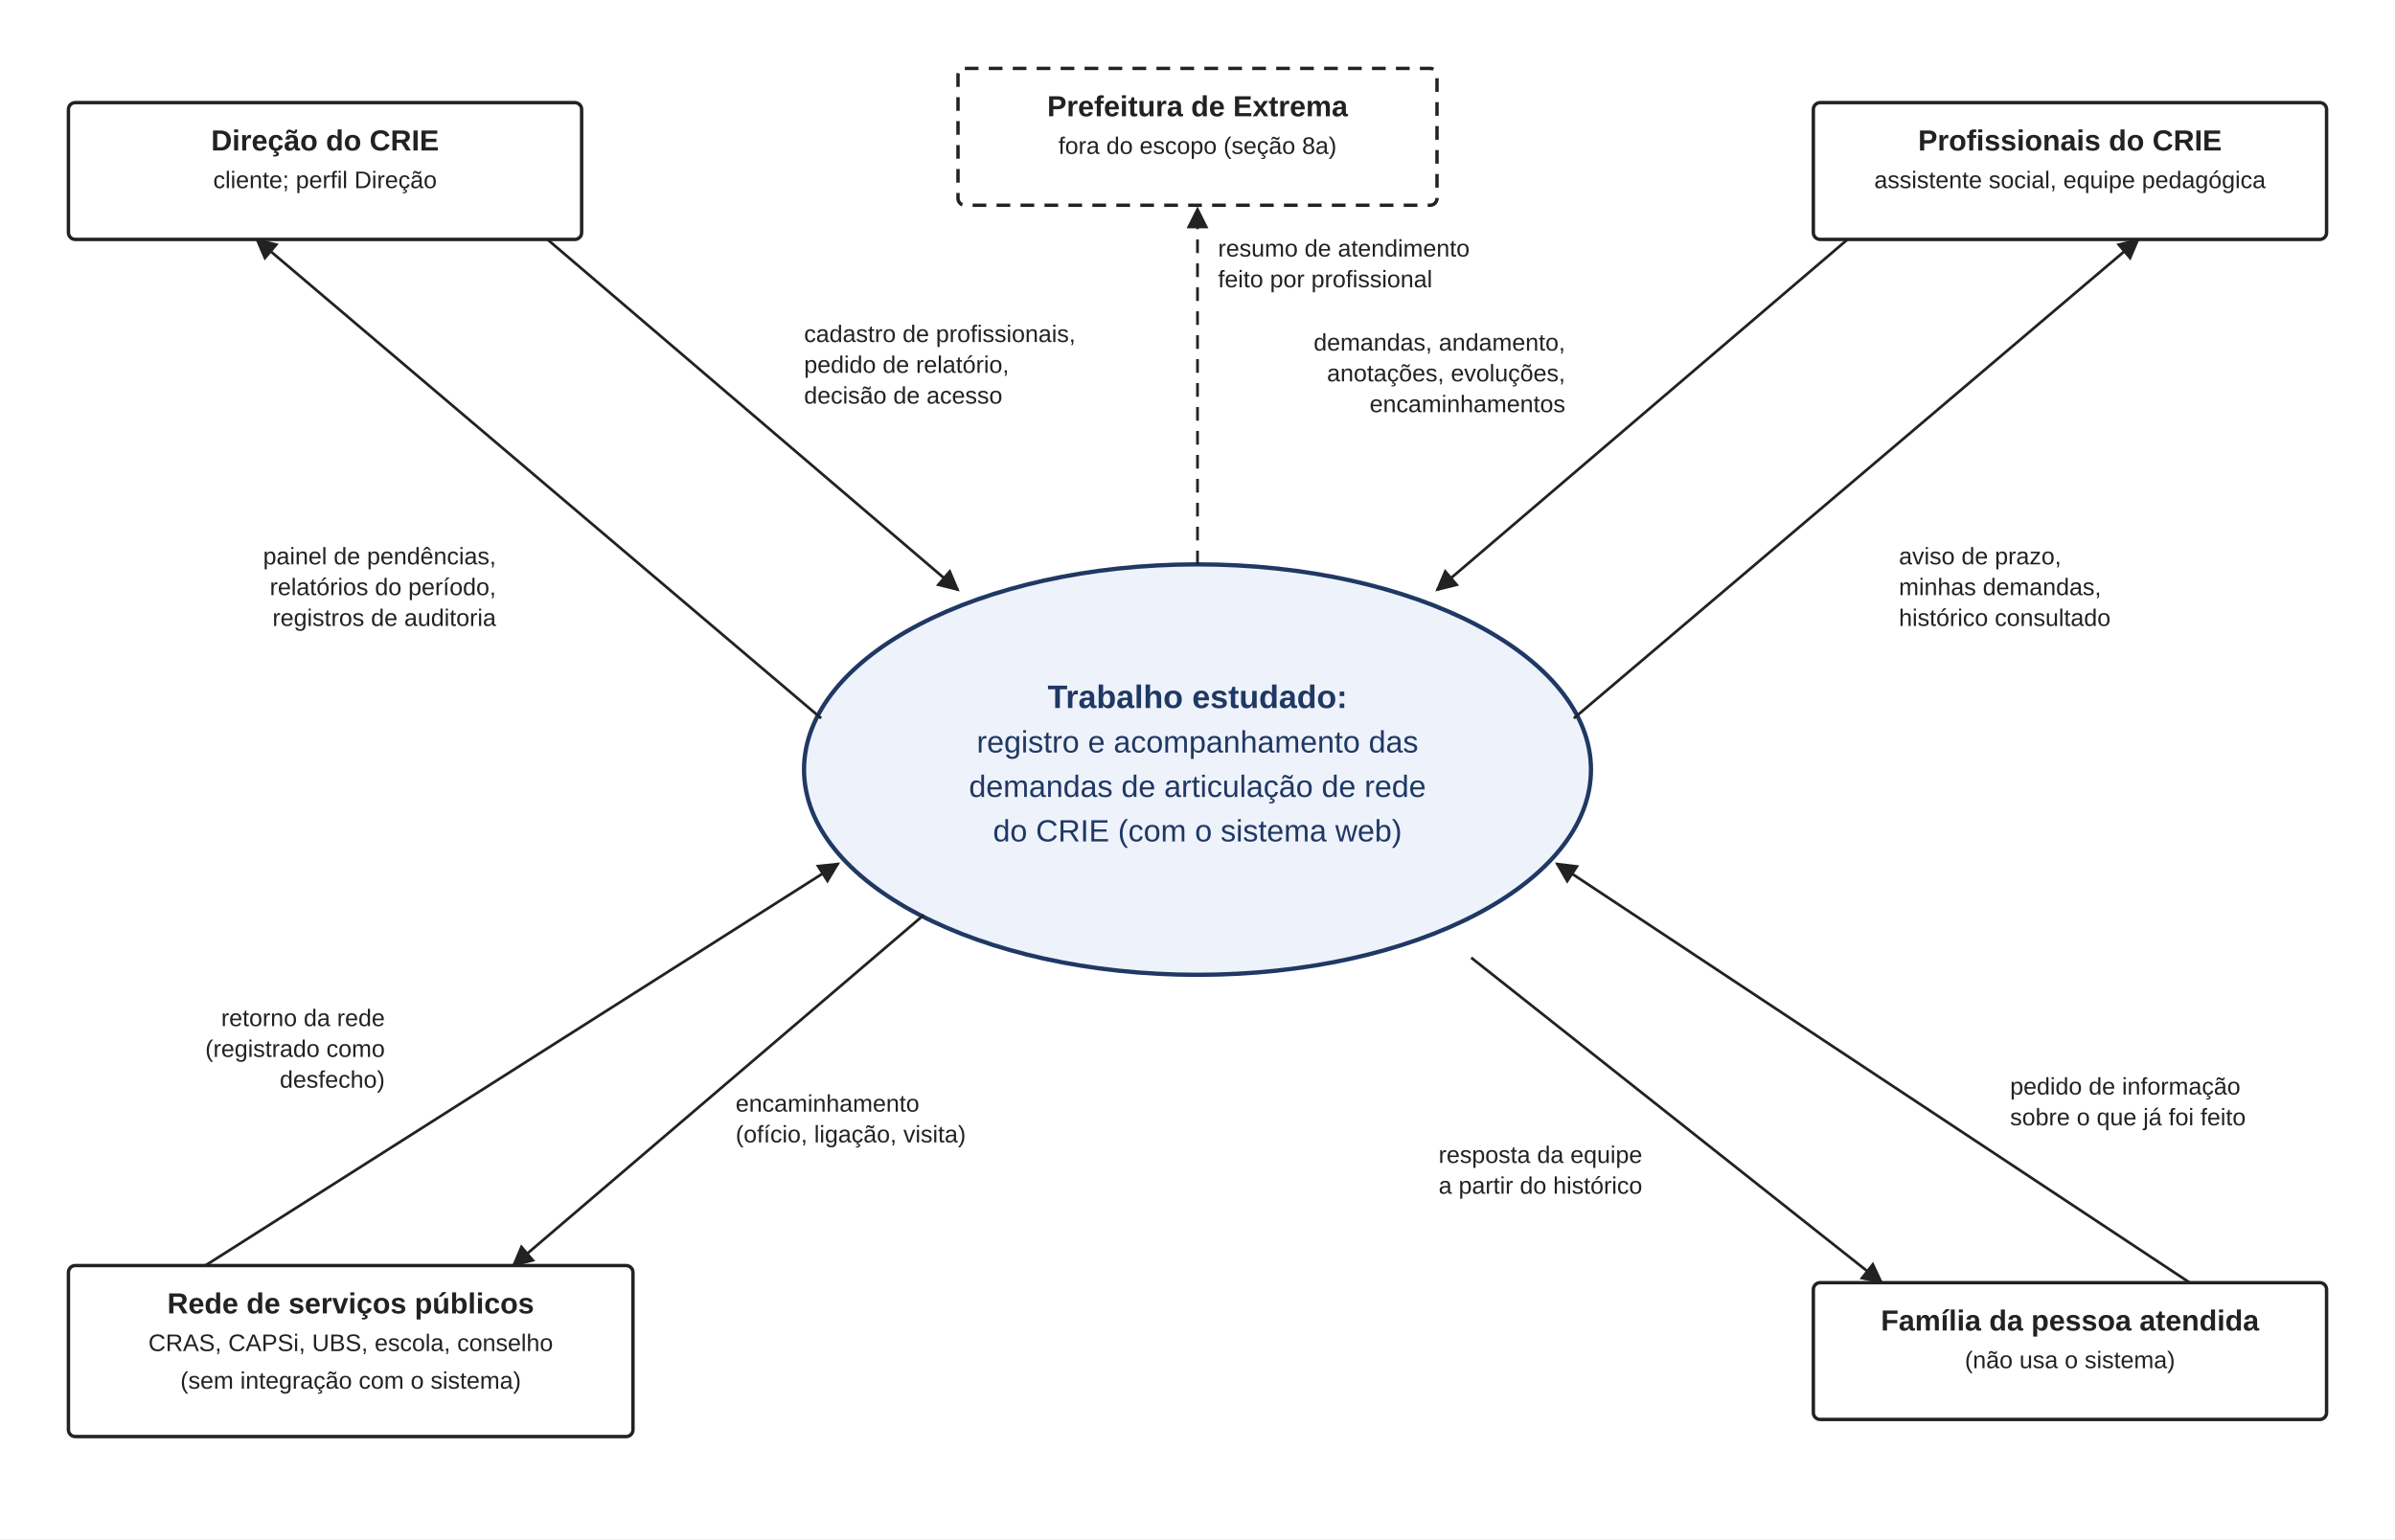
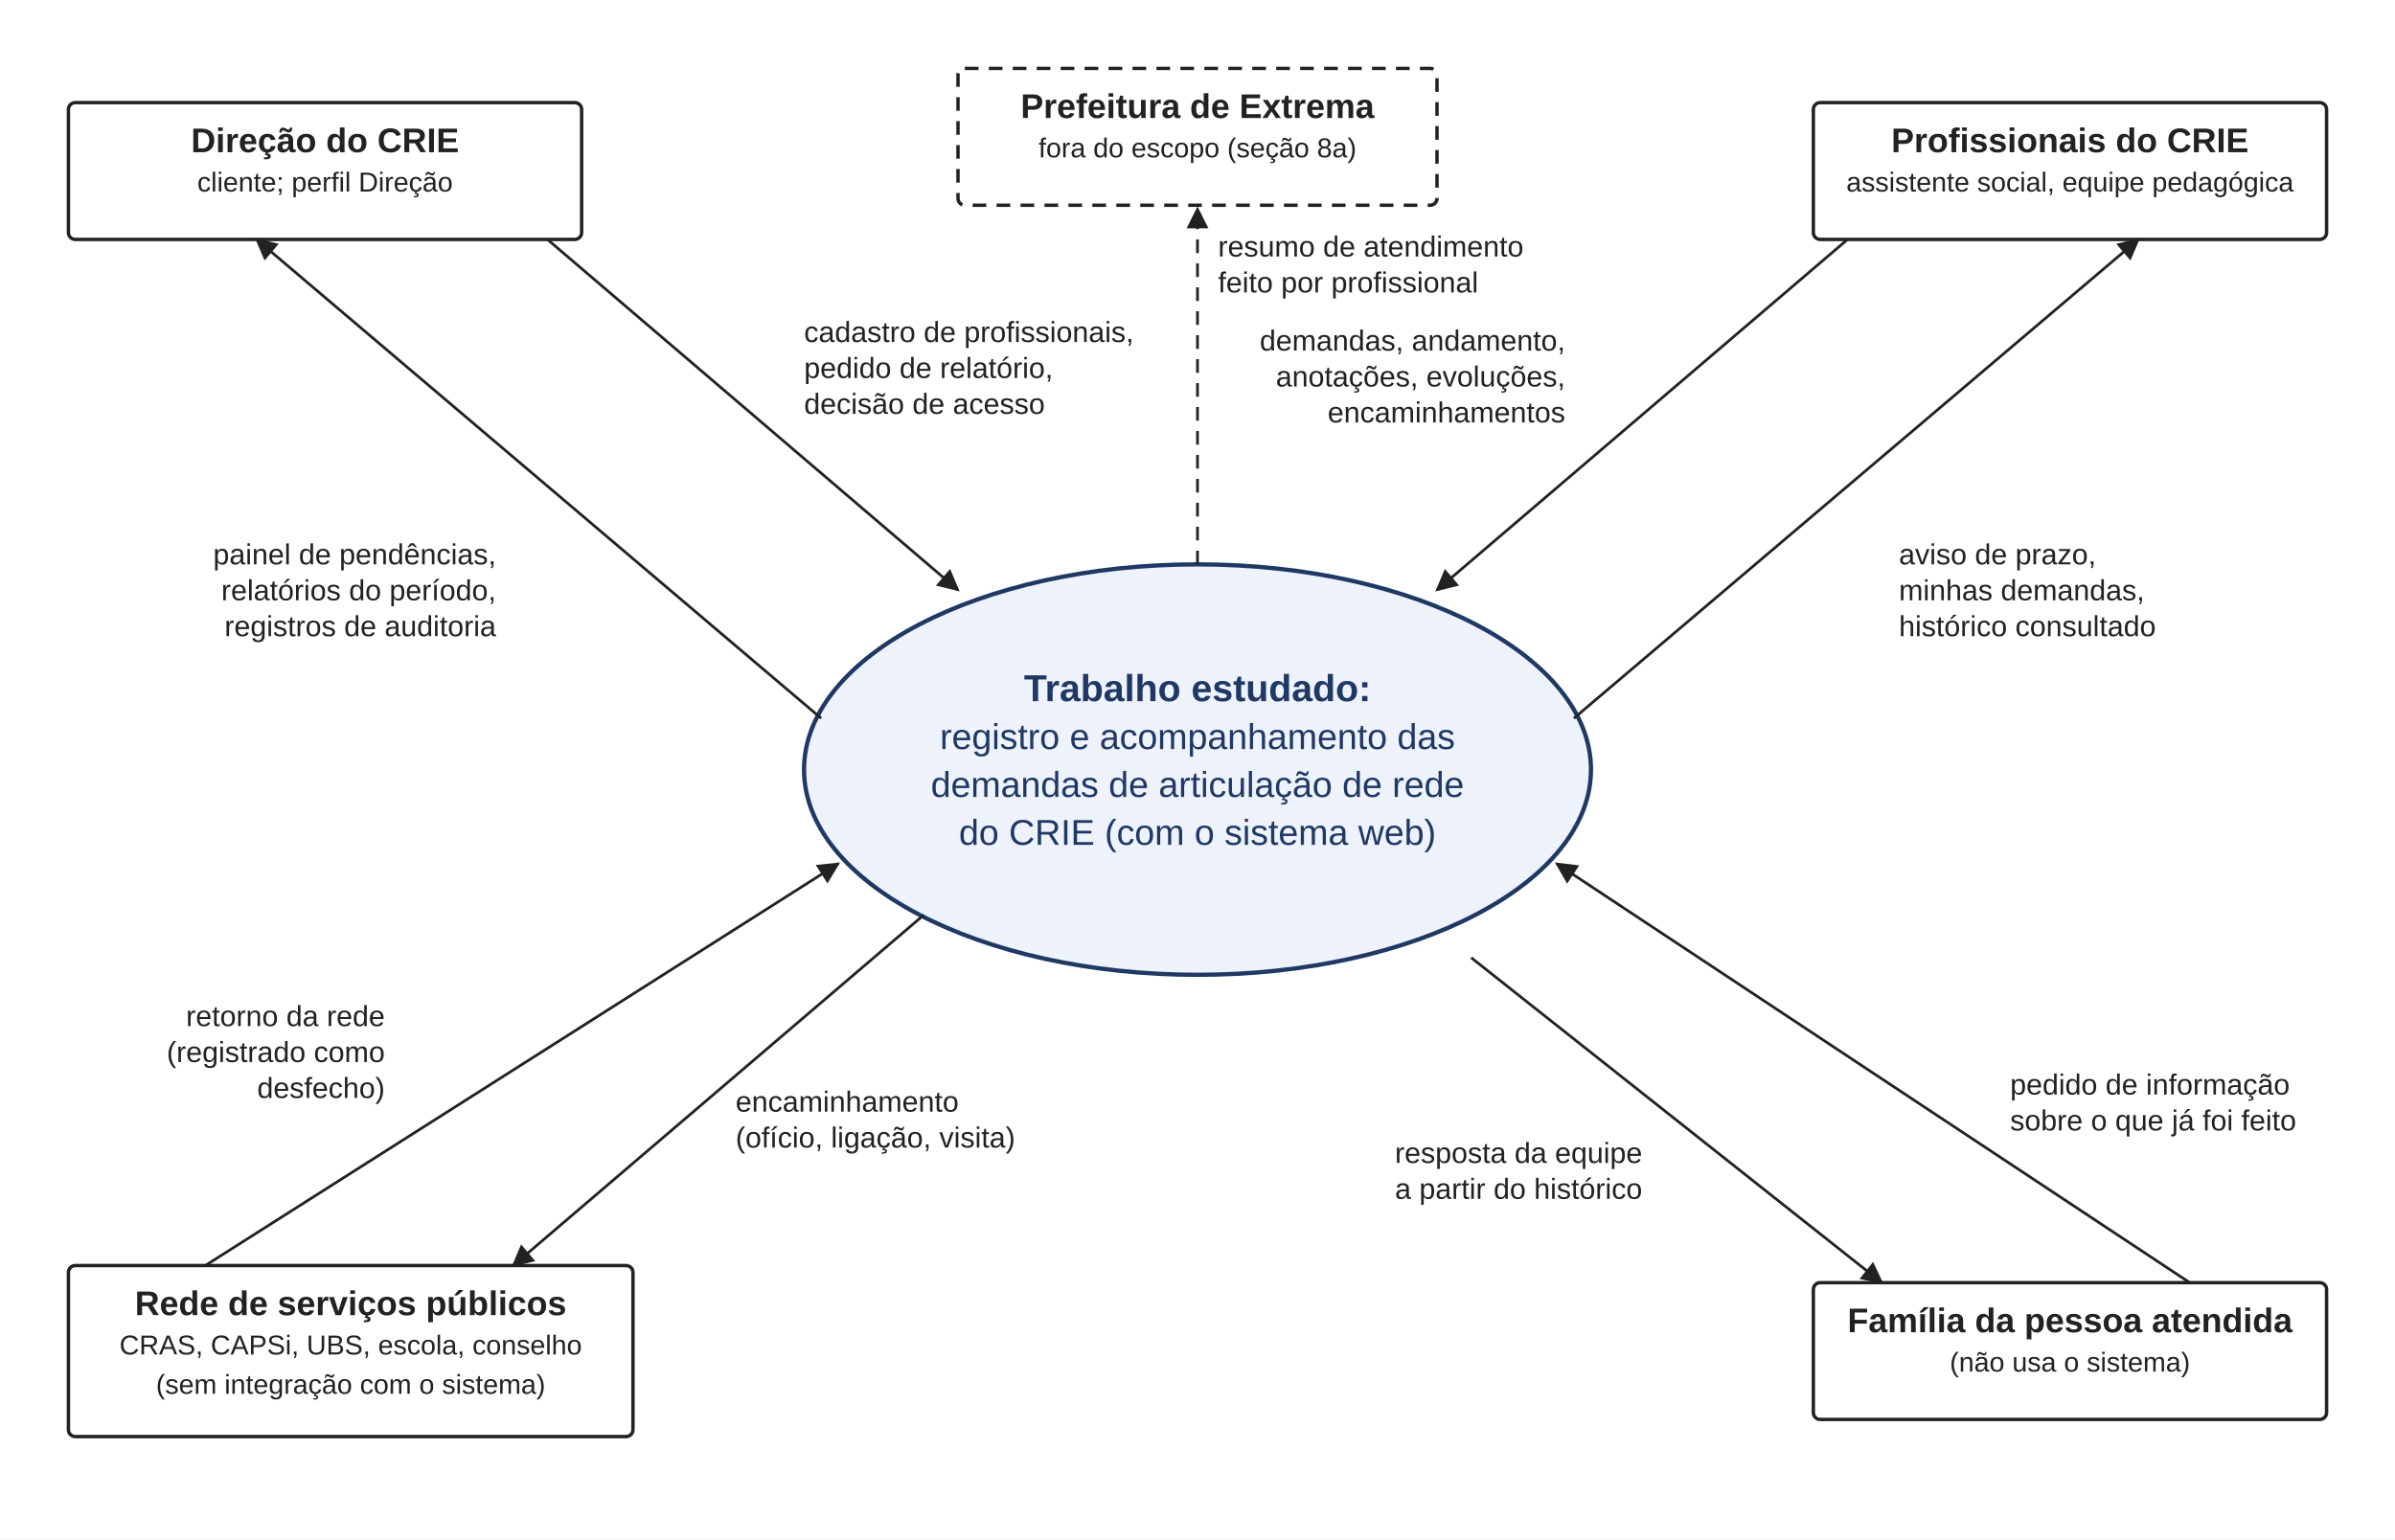
<svg xmlns="http://www.w3.org/2000/svg" width="1400" height="900" viewBox="0 0 1400 900" font-family="Arial, Helvetica, sans-serif">
  <defs>
    <marker id="seta" viewBox="0 0 10 10" refX="9" refY="5" markerWidth="8" markerHeight="8" orient="auto-start-reverse">
      <path d="M0,0 L10,5 L0,10 z" fill="#222" />
    </marker>
  </defs>
  <rect width="1400" height="900" fill="#fff" />
  <ellipse cx="700" cy="450" rx="230" ry="120" fill="#EEF2FA" stroke="#1F3864" stroke-width="2.5" />
-   <text x="700" y="414" text-anchor="middle" font-size="19" font-weight="700" fill="#1F3864">Trabalho estudado:</text>
-   <text x="700" y="440" text-anchor="middle" font-size="18" font-weight="400" fill="#1F3864">registro e acompanhamento das</text>
-   <text x="700" y="466" text-anchor="middle" font-size="18" font-weight="400" fill="#1F3864">demandas de articulação de rede</text>
-   <text x="700" y="492" text-anchor="middle" font-size="18" font-weight="400" fill="#1F3864">do CRIE (com o sistema web)</text>
+   <text x="700" y="410" text-anchor="middle" font-size="22" font-weight="700" fill="#1F3864">Trabalho estudado:</text>
+   <text x="700" y="438" text-anchor="middle" font-size="21" font-weight="400" fill="#1F3864">registro e acompanhamento das</text>
+   <text x="700" y="466" text-anchor="middle" font-size="21" font-weight="400" fill="#1F3864">demandas de articulação de rede</text>
+   <text x="700" y="494" text-anchor="middle" font-size="21" font-weight="400" fill="#1F3864">do CRIE (com o sistema web)</text>
  <rect x="40" y="60" width="300" height="80" rx="4" fill="#fff" stroke="#222" stroke-width="2" />
-   <text x="190.0" y="88" text-anchor="middle" font-size="17" font-weight="700" fill="#222">Direção do CRIE</text>
-   <text x="190.0" y="110" text-anchor="middle" font-size="14" font-weight="400" fill="#222">cliente; perfil Direção</text>
+   <text x="190.0" y="89" text-anchor="middle" font-size="20" font-weight="700" fill="#222">Direção do CRIE</text>
+   <text x="190.0" y="112" text-anchor="middle" font-size="16" font-weight="400" fill="#222">cliente; perfil Direção</text>
  <rect x="1060" y="60" width="300" height="80" rx="4" fill="#fff" stroke="#222" stroke-width="2" />
-   <text x="1210.0" y="88" text-anchor="middle" font-size="17" font-weight="700" fill="#222">Profissionais do CRIE</text>
-   <text x="1210.0" y="110" text-anchor="middle" font-size="14" font-weight="400" fill="#222">assistente social, equipe pedagógica</text>
+   <text x="1210.0" y="89" text-anchor="middle" font-size="20" font-weight="700" fill="#222">Profissionais do CRIE</text>
+   <text x="1210.0" y="112" text-anchor="middle" font-size="16" font-weight="400" fill="#222">assistente social, equipe pedagógica</text>
  <rect x="40" y="740" width="330" height="100" rx="4" fill="#fff" stroke="#222" stroke-width="2" />
-   <text x="205.0" y="768" text-anchor="middle" font-size="17" font-weight="700" fill="#222">Rede de serviços públicos</text>
-   <text x="205.0" y="790" text-anchor="middle" font-size="14" font-weight="400" fill="#222">CRAS, CAPSi, UBS, escola, conselho</text>
-   <text x="205.0" y="812" text-anchor="middle" font-size="14" font-weight="400" fill="#222">(sem integração com o sistema)</text>
+   <text x="205.0" y="769" text-anchor="middle" font-size="20" font-weight="700" fill="#222">Rede de serviços públicos</text>
+   <text x="205.0" y="792" text-anchor="middle" font-size="16" font-weight="400" fill="#222">CRAS, CAPSi, UBS, escola, conselho</text>
+   <text x="205.0" y="815" text-anchor="middle" font-size="16" font-weight="400" fill="#222">(sem integração com o sistema)</text>
  <rect x="1060" y="750" width="300" height="80" rx="4" fill="#fff" stroke="#222" stroke-width="2" />
-   <text x="1210.0" y="778" text-anchor="middle" font-size="17" font-weight="700" fill="#222">Família da pessoa atendida</text>
-   <text x="1210.0" y="800" text-anchor="middle" font-size="14" font-weight="400" fill="#222">(não usa o sistema)</text>
+   <text x="1210.0" y="779" text-anchor="middle" font-size="20" font-weight="700" fill="#222">Família da pessoa atendida</text>
+   <text x="1210.0" y="802" text-anchor="middle" font-size="16" font-weight="400" fill="#222">(não usa o sistema)</text>
  <rect x="560" y="40" width="280" height="80" rx="4" fill="#fff" stroke="#222" stroke-width="2" stroke-dasharray="8 6" />
-   <text x="700.0" y="68" text-anchor="middle" font-size="17" font-weight="700" fill="#222">Prefeitura de Extrema</text>
-   <text x="700.0" y="90" text-anchor="middle" font-size="14" font-weight="400" fill="#222">fora do escopo (seção 8a)</text>
+   <text x="700.0" y="69" text-anchor="middle" font-size="20" font-weight="700" fill="#222">Prefeitura de Extrema</text>
+   <text x="700.0" y="92" text-anchor="middle" font-size="16" font-weight="400" fill="#222">fora do escopo (seção 8a)</text>
  <line x1="320" y1="140" x2="560" y2="345" stroke="#222" stroke-width="1.6" marker-end="url(#seta)" />
-   <text x="470" y="200" text-anchor="start" font-size="14" fill="#222">cadastro de profissionais,</text>
-   <text x="470" y="218" text-anchor="start" font-size="14" fill="#222">pedido de relatório,</text>
-   <text x="470" y="236" text-anchor="start" font-size="14" fill="#222">decisão de acesso</text>
+   <text x="470" y="200" text-anchor="start" font-size="17" fill="#222">cadastro de profissionais,</text>
+   <text x="470" y="221" text-anchor="start" font-size="17" fill="#222">pedido de relatório,</text>
+   <text x="470" y="242" text-anchor="start" font-size="17" fill="#222">decisão de acesso</text>
  <line x1="480" y1="420" x2="150" y2="140" stroke="#222" stroke-width="1.6" marker-end="url(#seta)" />
-   <text x="290" y="330" text-anchor="end" font-size="14" fill="#222">painel de pendências,</text>
-   <text x="290" y="348" text-anchor="end" font-size="14" fill="#222">relatórios do período,</text>
-   <text x="290" y="366" text-anchor="end" font-size="14" fill="#222">registros de auditoria</text>
+   <text x="290" y="330" text-anchor="end" font-size="17" fill="#222">painel de pendências,</text>
+   <text x="290" y="351" text-anchor="end" font-size="17" fill="#222">relatórios do período,</text>
+   <text x="290" y="372" text-anchor="end" font-size="17" fill="#222">registros de auditoria</text>
  <line x1="1080" y1="140" x2="840" y2="345" stroke="#222" stroke-width="1.6" marker-end="url(#seta)" />
-   <text x="915" y="205" text-anchor="end" font-size="14" fill="#222">demandas, andamento,</text>
-   <text x="915" y="223" text-anchor="end" font-size="14" fill="#222">anotações, evoluções,</text>
-   <text x="915" y="241" text-anchor="end" font-size="14" fill="#222">encaminhamentos</text>
+   <text x="915" y="205" text-anchor="end" font-size="17" fill="#222">demandas, andamento,</text>
+   <text x="915" y="226" text-anchor="end" font-size="17" fill="#222">anotações, evoluções,</text>
+   <text x="915" y="247" text-anchor="end" font-size="17" fill="#222">encaminhamentos</text>
  <line x1="920" y1="420" x2="1250" y2="140" stroke="#222" stroke-width="1.6" marker-end="url(#seta)" />
-   <text x="1110" y="330" text-anchor="start" font-size="14" fill="#222">aviso de prazo,</text>
-   <text x="1110" y="348" text-anchor="start" font-size="14" fill="#222">minhas demandas,</text>
-   <text x="1110" y="366" text-anchor="start" font-size="14" fill="#222">histórico consultado</text>
+   <text x="1110" y="330" text-anchor="start" font-size="17" fill="#222">aviso de prazo,</text>
+   <text x="1110" y="351" text-anchor="start" font-size="17" fill="#222">minhas demandas,</text>
+   <text x="1110" y="372" text-anchor="start" font-size="17" fill="#222">histórico consultado</text>
  <line x1="540" y1="535" x2="300" y2="740" stroke="#222" stroke-width="1.6" marker-end="url(#seta)" />
-   <text x="430" y="650" text-anchor="start" font-size="14" fill="#222">encaminhamento</text>
-   <text x="430" y="668" text-anchor="start" font-size="14" fill="#222">(ofício, ligação, visita)</text>
+   <text x="430" y="650" text-anchor="start" font-size="17" fill="#222">encaminhamento</text>
+   <text x="430" y="671" text-anchor="start" font-size="17" fill="#222">(ofício, ligação, visita)</text>
  <line x1="120" y1="740" x2="490" y2="505" stroke="#222" stroke-width="1.6" marker-end="url(#seta)" />
-   <text x="225" y="600" text-anchor="end" font-size="14" fill="#222">retorno da rede</text>
-   <text x="225" y="618" text-anchor="end" font-size="14" fill="#222">(registrado como</text>
-   <text x="225" y="636" text-anchor="end" font-size="14" fill="#222">desfecho)</text>
+   <text x="225" y="600" text-anchor="end" font-size="17" fill="#222">retorno da rede</text>
+   <text x="225" y="621" text-anchor="end" font-size="17" fill="#222">(registrado como</text>
+   <text x="225" y="642" text-anchor="end" font-size="17" fill="#222">desfecho)</text>
  <line x1="1280" y1="750" x2="910" y2="505" stroke="#222" stroke-width="1.6" marker-end="url(#seta)" />
-   <text x="1175" y="640" text-anchor="start" font-size="14" fill="#222">pedido de informação</text>
-   <text x="1175" y="658" text-anchor="start" font-size="14" fill="#222">sobre o que já foi feito</text>
+   <text x="1175" y="640" text-anchor="start" font-size="17" fill="#222">pedido de informação</text>
+   <text x="1175" y="661" text-anchor="start" font-size="17" fill="#222">sobre o que já foi feito</text>
  <line x1="860" y1="560" x2="1100" y2="750" stroke="#222" stroke-width="1.6" marker-end="url(#seta)" />
-   <text x="960" y="680" text-anchor="end" font-size="14" fill="#222">resposta da equipe</text>
-   <text x="960" y="698" text-anchor="end" font-size="14" fill="#222">a partir do histórico</text>
+   <text x="960" y="680" text-anchor="end" font-size="17" fill="#222">resposta da equipe</text>
+   <text x="960" y="701" text-anchor="end" font-size="17" fill="#222">a partir do histórico</text>
  <line x1="700" y1="330" x2="700" y2="122" stroke="#222" stroke-width="1.6" marker-end="url(#seta)" stroke-dasharray="8 6" />
-   <text x="712" y="150" text-anchor="start" font-size="14" fill="#222">resumo de atendimento</text>
-   <text x="712" y="168" text-anchor="start" font-size="14" fill="#222">feito por profissional</text>
+   <text x="712" y="150" text-anchor="start" font-size="17" fill="#222">resumo de atendimento</text>
+   <text x="712" y="171" text-anchor="start" font-size="17" fill="#222">feito por profissional</text>
</svg>
